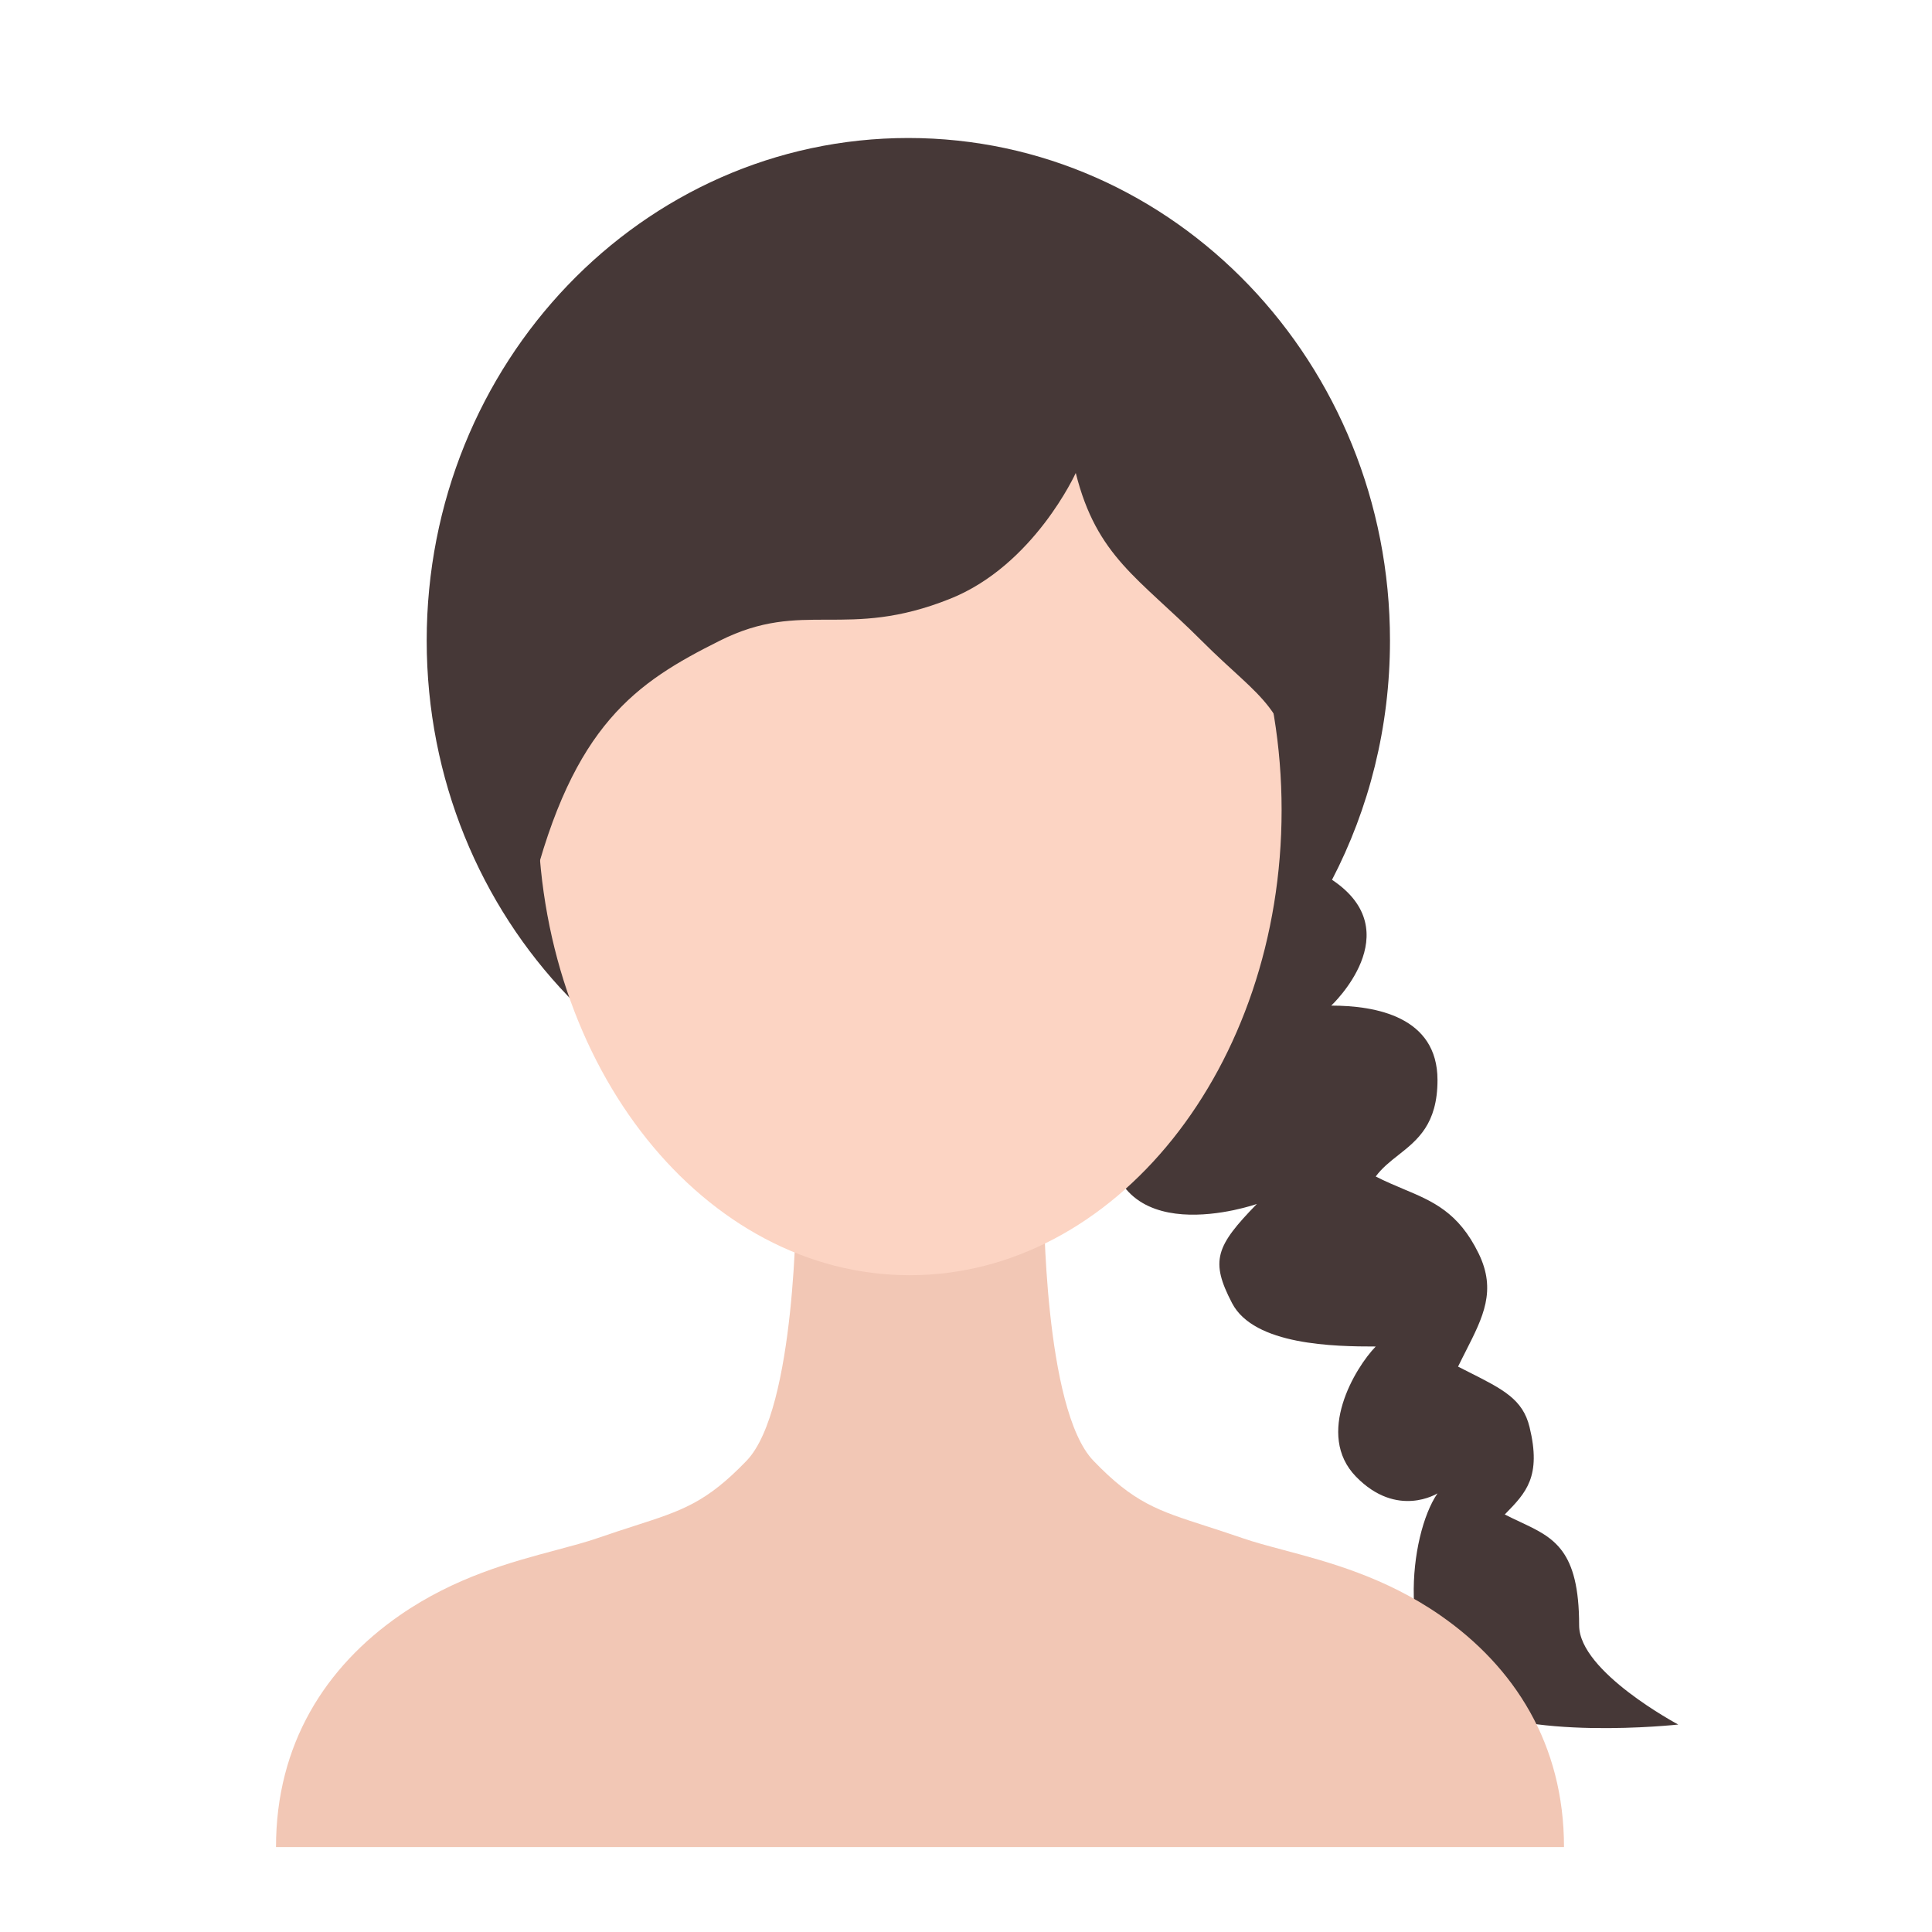
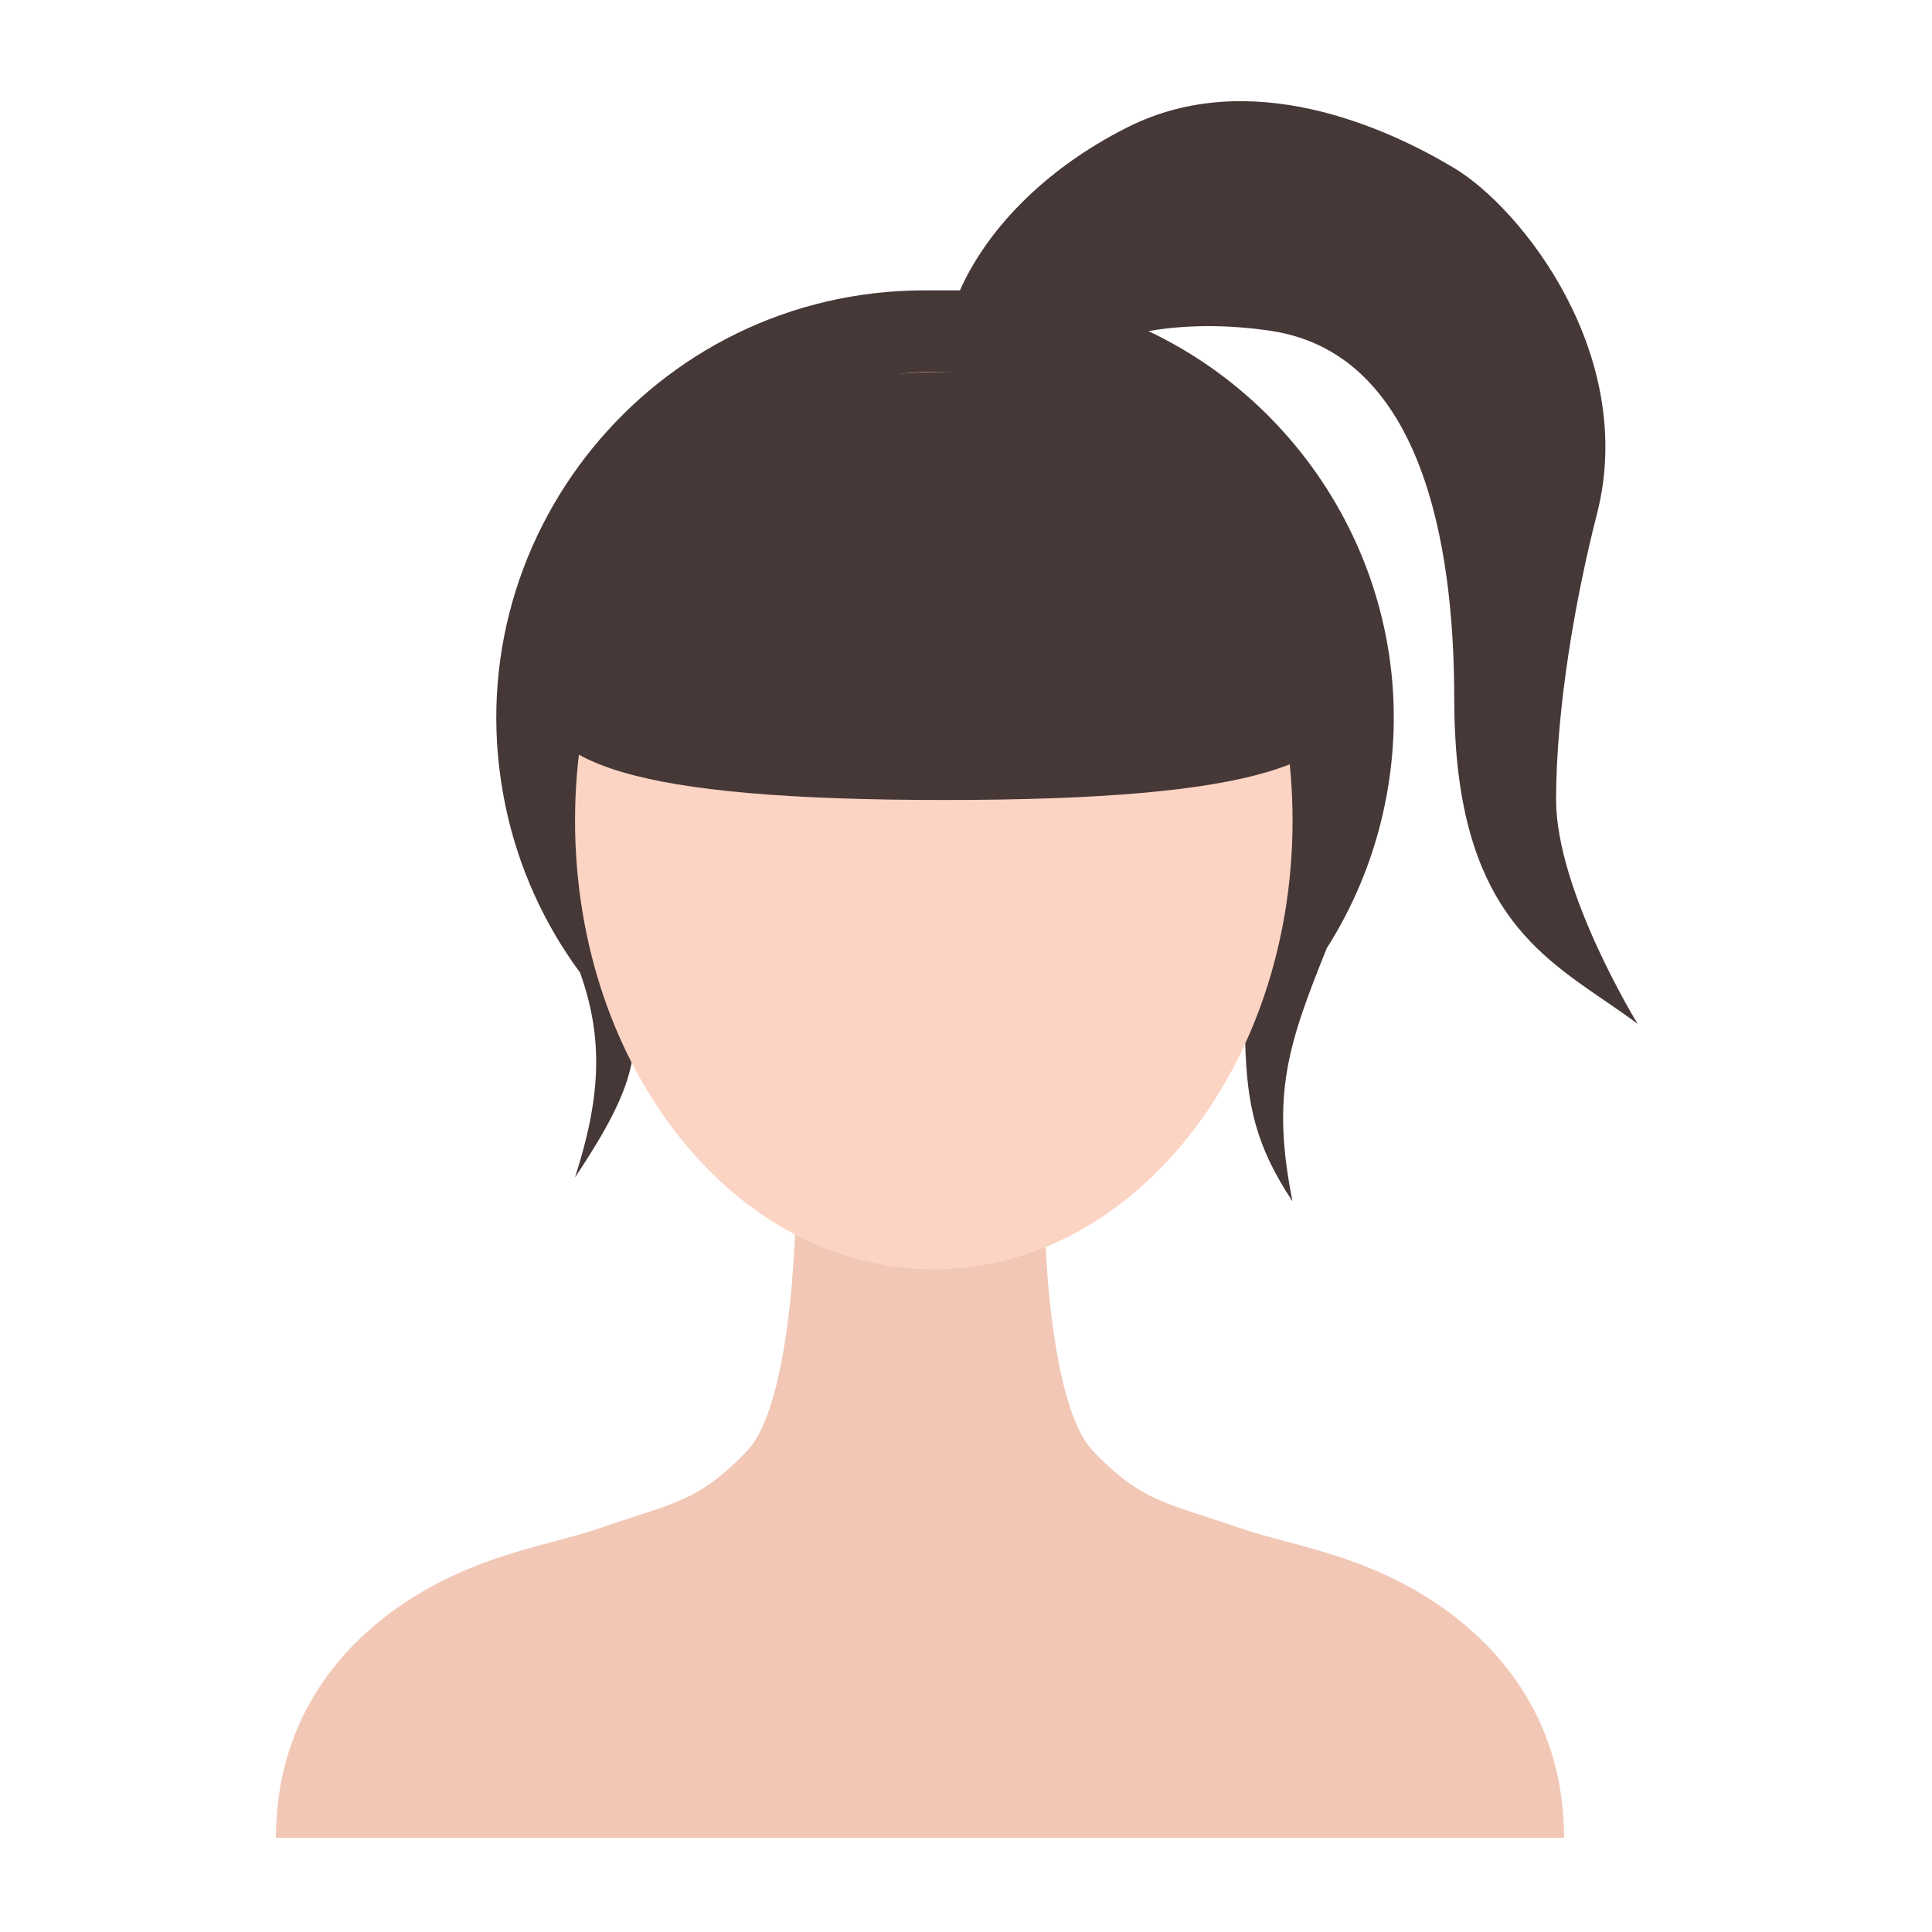
<svg xmlns="http://www.w3.org/2000/svg" width="42" height="42" viewBox="0 0 42 42" fill="none">
-   <path fill-rule="evenodd" clip-rule="evenodd" d="M28.957 19.126C29.761 17.58 30.217 15.808 30.217 13.925C30.217 7.892 25.529 3 19.747 3C13.964 3 9.276 7.892 9.276 13.925C9.276 19.959 13.964 24.851 19.747 24.851C21.247 24.851 22.673 24.522 23.963 23.929C24.041 24.102 24.089 24.307 24.089 24.556C24.089 27.312 27.323 26.173 27.323 26.173C26.428 27.092 26.305 27.41 26.784 28.329C27.262 29.247 29.012 29.272 29.907 29.272C29.46 29.731 28.584 31.183 29.478 32.101C30.373 33.02 31.25 32.464 31.25 32.464C30.622 33.383 30.355 36.033 31.697 36.952C33.039 37.87 36.484 37.49 36.484 37.49C36.484 37.49 34.329 36.345 34.329 35.335C34.329 33.687 33.778 33.428 33.042 33.083C32.935 33.033 32.825 32.981 32.712 32.923L32.732 32.903C33.17 32.454 33.514 32.101 33.251 31.023C33.104 30.419 32.68 30.205 31.922 29.823C31.85 29.787 31.775 29.749 31.697 29.709C31.753 29.593 31.81 29.482 31.864 29.375C32.243 28.629 32.536 28.054 32.145 27.251C31.706 26.35 31.148 26.116 30.506 25.847C30.314 25.766 30.114 25.682 29.907 25.576C30.043 25.391 30.219 25.252 30.399 25.11C30.814 24.783 31.25 24.439 31.25 23.479C31.25 22.101 29.907 21.861 28.94 21.861C28.94 21.861 30.658 20.258 28.957 19.126Z" fill="#463837" />
-   <path fill-rule="evenodd" clip-rule="evenodd" d="M17.308 26.154C17.308 26.154 17.308 30.634 16.231 31.754C15.351 32.669 14.831 32.837 13.79 33.172C13.557 33.248 13.296 33.331 13 33.434C12.738 33.525 12.432 33.606 12.096 33.696C11.124 33.955 9.893 34.282 8.692 35.114C7.077 36.234 6 37.914 6 40.154H20H20H34C34 37.914 32.923 36.234 31.308 35.114C30.107 34.282 28.876 33.955 27.904 33.696C27.567 33.606 27.262 33.525 27 33.434C26.703 33.331 26.443 33.248 26.209 33.172C25.169 32.837 24.648 32.669 23.769 31.754C22.692 30.634 22.692 26.154 22.692 26.154H20H20H17.308Z" fill="#F2C7B5" />
-   <ellipse cx="19.777" cy="17.611" rx="8.084" ry="10.111" fill="#FCD4C3" />
-   <path d="M23.386 10.282C23.386 10.282 22.478 12.288 20.657 13.016C18.381 13.927 17.471 13.016 15.65 13.927C13.829 14.837 12.463 15.747 11.553 19.389C11.553 19.389 7.908 7.553 19.011 6.336C31.125 5.01 28.392 17.565 28.392 17.565C27.936 15.239 27.486 15.292 26.12 13.927C24.754 12.561 23.844 12.106 23.386 10.282Z" fill="#463837" />
+   <path fill-rule="evenodd" clip-rule="evenodd" d="M20.869 6.312C21.415 5.072 22.633 3.707 24.523 2.761C27.182 1.43 30.136 2.768 31.613 3.654C33.09 4.54 35.601 7.729 34.715 11.18C34.259 12.953 33.828 15.39 33.828 17.384C33.828 19.378 35.601 22.258 35.601 22.258C35.365 22.081 35.122 21.915 34.877 21.748C33.279 20.655 31.613 19.515 31.613 15.168C31.613 12.509 31.17 7.72 27.625 7.192C26.694 7.054 25.788 7.055 24.965 7.198C28.764 8.994 31.08 13.274 30.058 17.708C29.815 18.762 29.398 19.74 28.842 20.614C28.005 22.7 27.63 23.777 28.098 26.116C27.285 24.896 27.108 23.994 27.069 22.663C25.424 24.082 23.288 24.923 20.991 24.923H20.098C17.698 24.923 15.478 24.007 13.808 22.476C13.77 23.397 13.467 24.145 12.5 25.596C13.073 23.82 13.113 22.561 12.611 21.145C11.831 20.09 11.266 18.859 10.986 17.508C9.788 11.732 14.198 6.312 20.098 6.312H20.869Z" fill="#463837" />
+   <path fill-rule="evenodd" clip-rule="evenodd" d="M17.308 25.953C17.308 25.953 17.308 30.433 16.231 31.553C15.351 32.468 14.831 32.635 13.79 32.971C13.557 33.047 13.296 33.13 13 33.233C12.738 33.324 12.432 33.405 12.096 33.495C11.124 33.753 9.893 34.081 8.692 34.913C7.077 36.033 6 37.713 6 39.953H20H20H34C34 37.713 32.923 36.033 31.308 34.913C30.107 34.081 28.876 33.753 27.904 33.495C27.567 33.405 27.262 33.324 27 33.233C26.703 33.13 26.443 33.047 26.209 32.971C25.169 32.635 24.648 32.468 23.769 31.553C22.692 30.433 22.692 25.953 22.692 25.953H20H20H17.308Z" fill="#F2C7B5" />
+   <ellipse cx="20.3" cy="17.839" rx="7.799" ry="9.755" fill="#FCD4C3" />
+   <path d="M29.397 15.015C29.397 16.572 27.387 17.391 20.534 17.391C13.682 17.391 11.672 16.572 11.672 15.015C11.672 13.457 13.682 8.086 20.534 8.086C27.387 8.086 29.397 13.457 29.397 15.015Z" fill="#463837" />
</svg>
